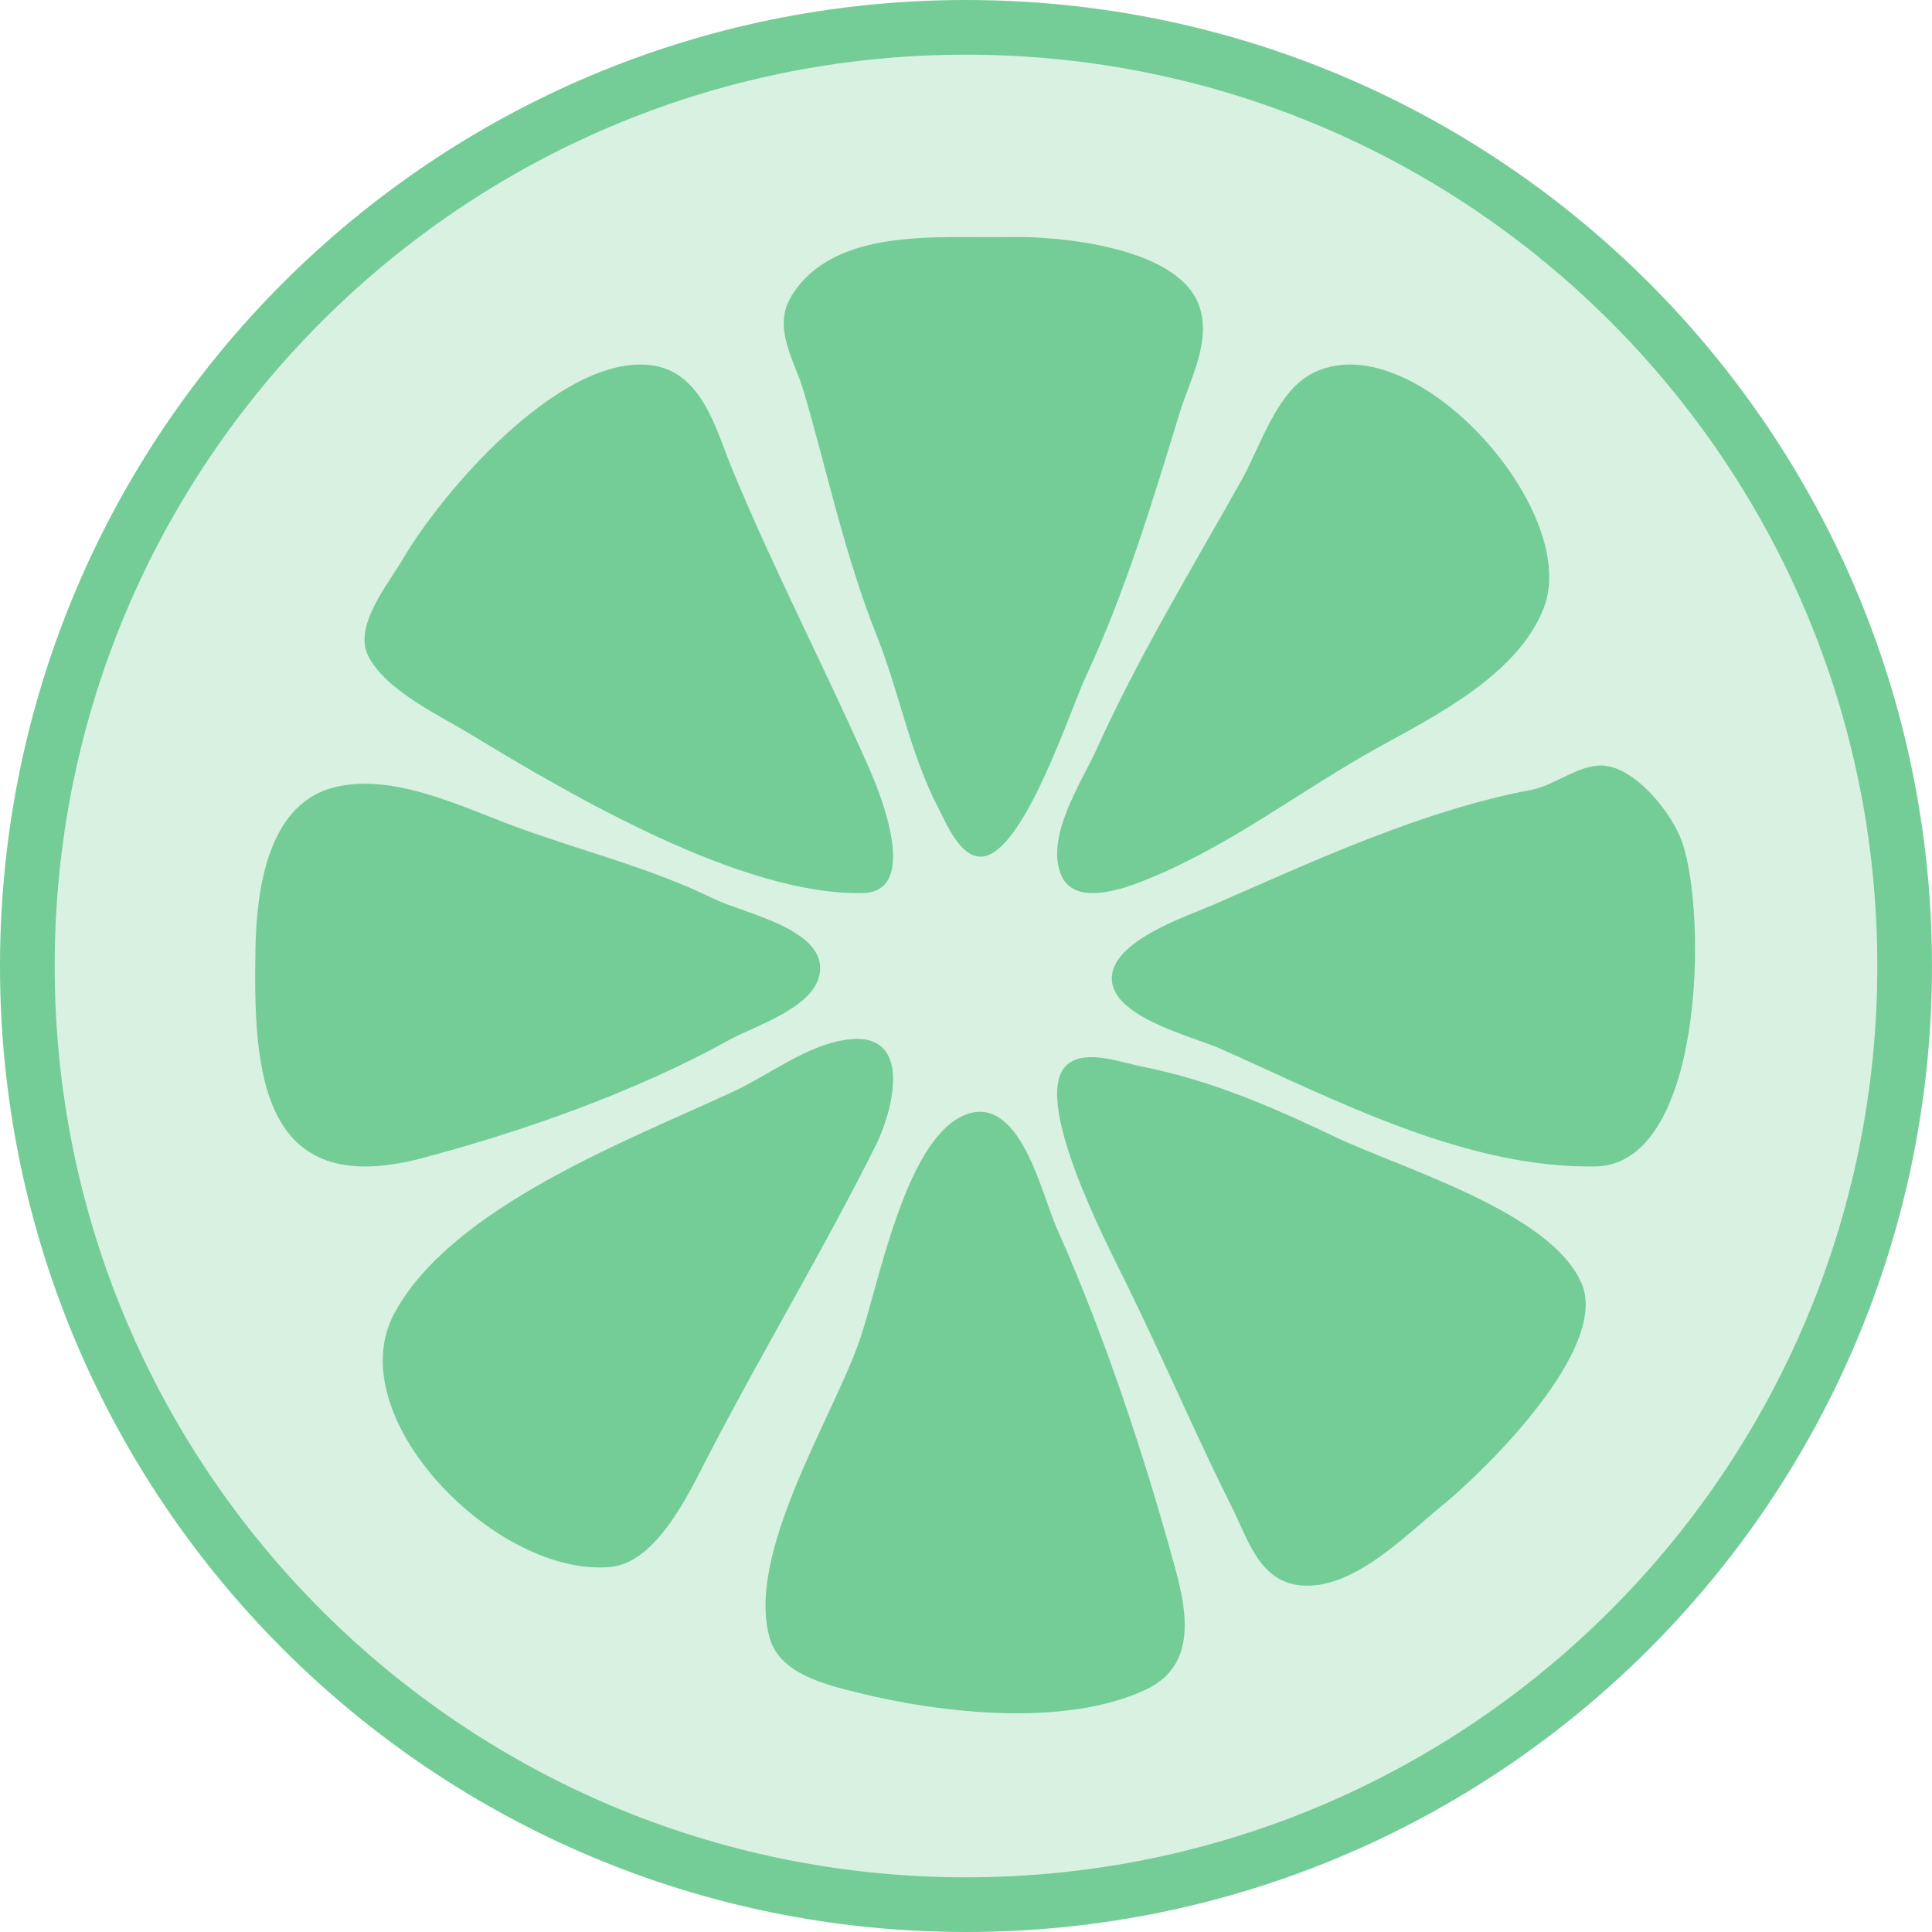
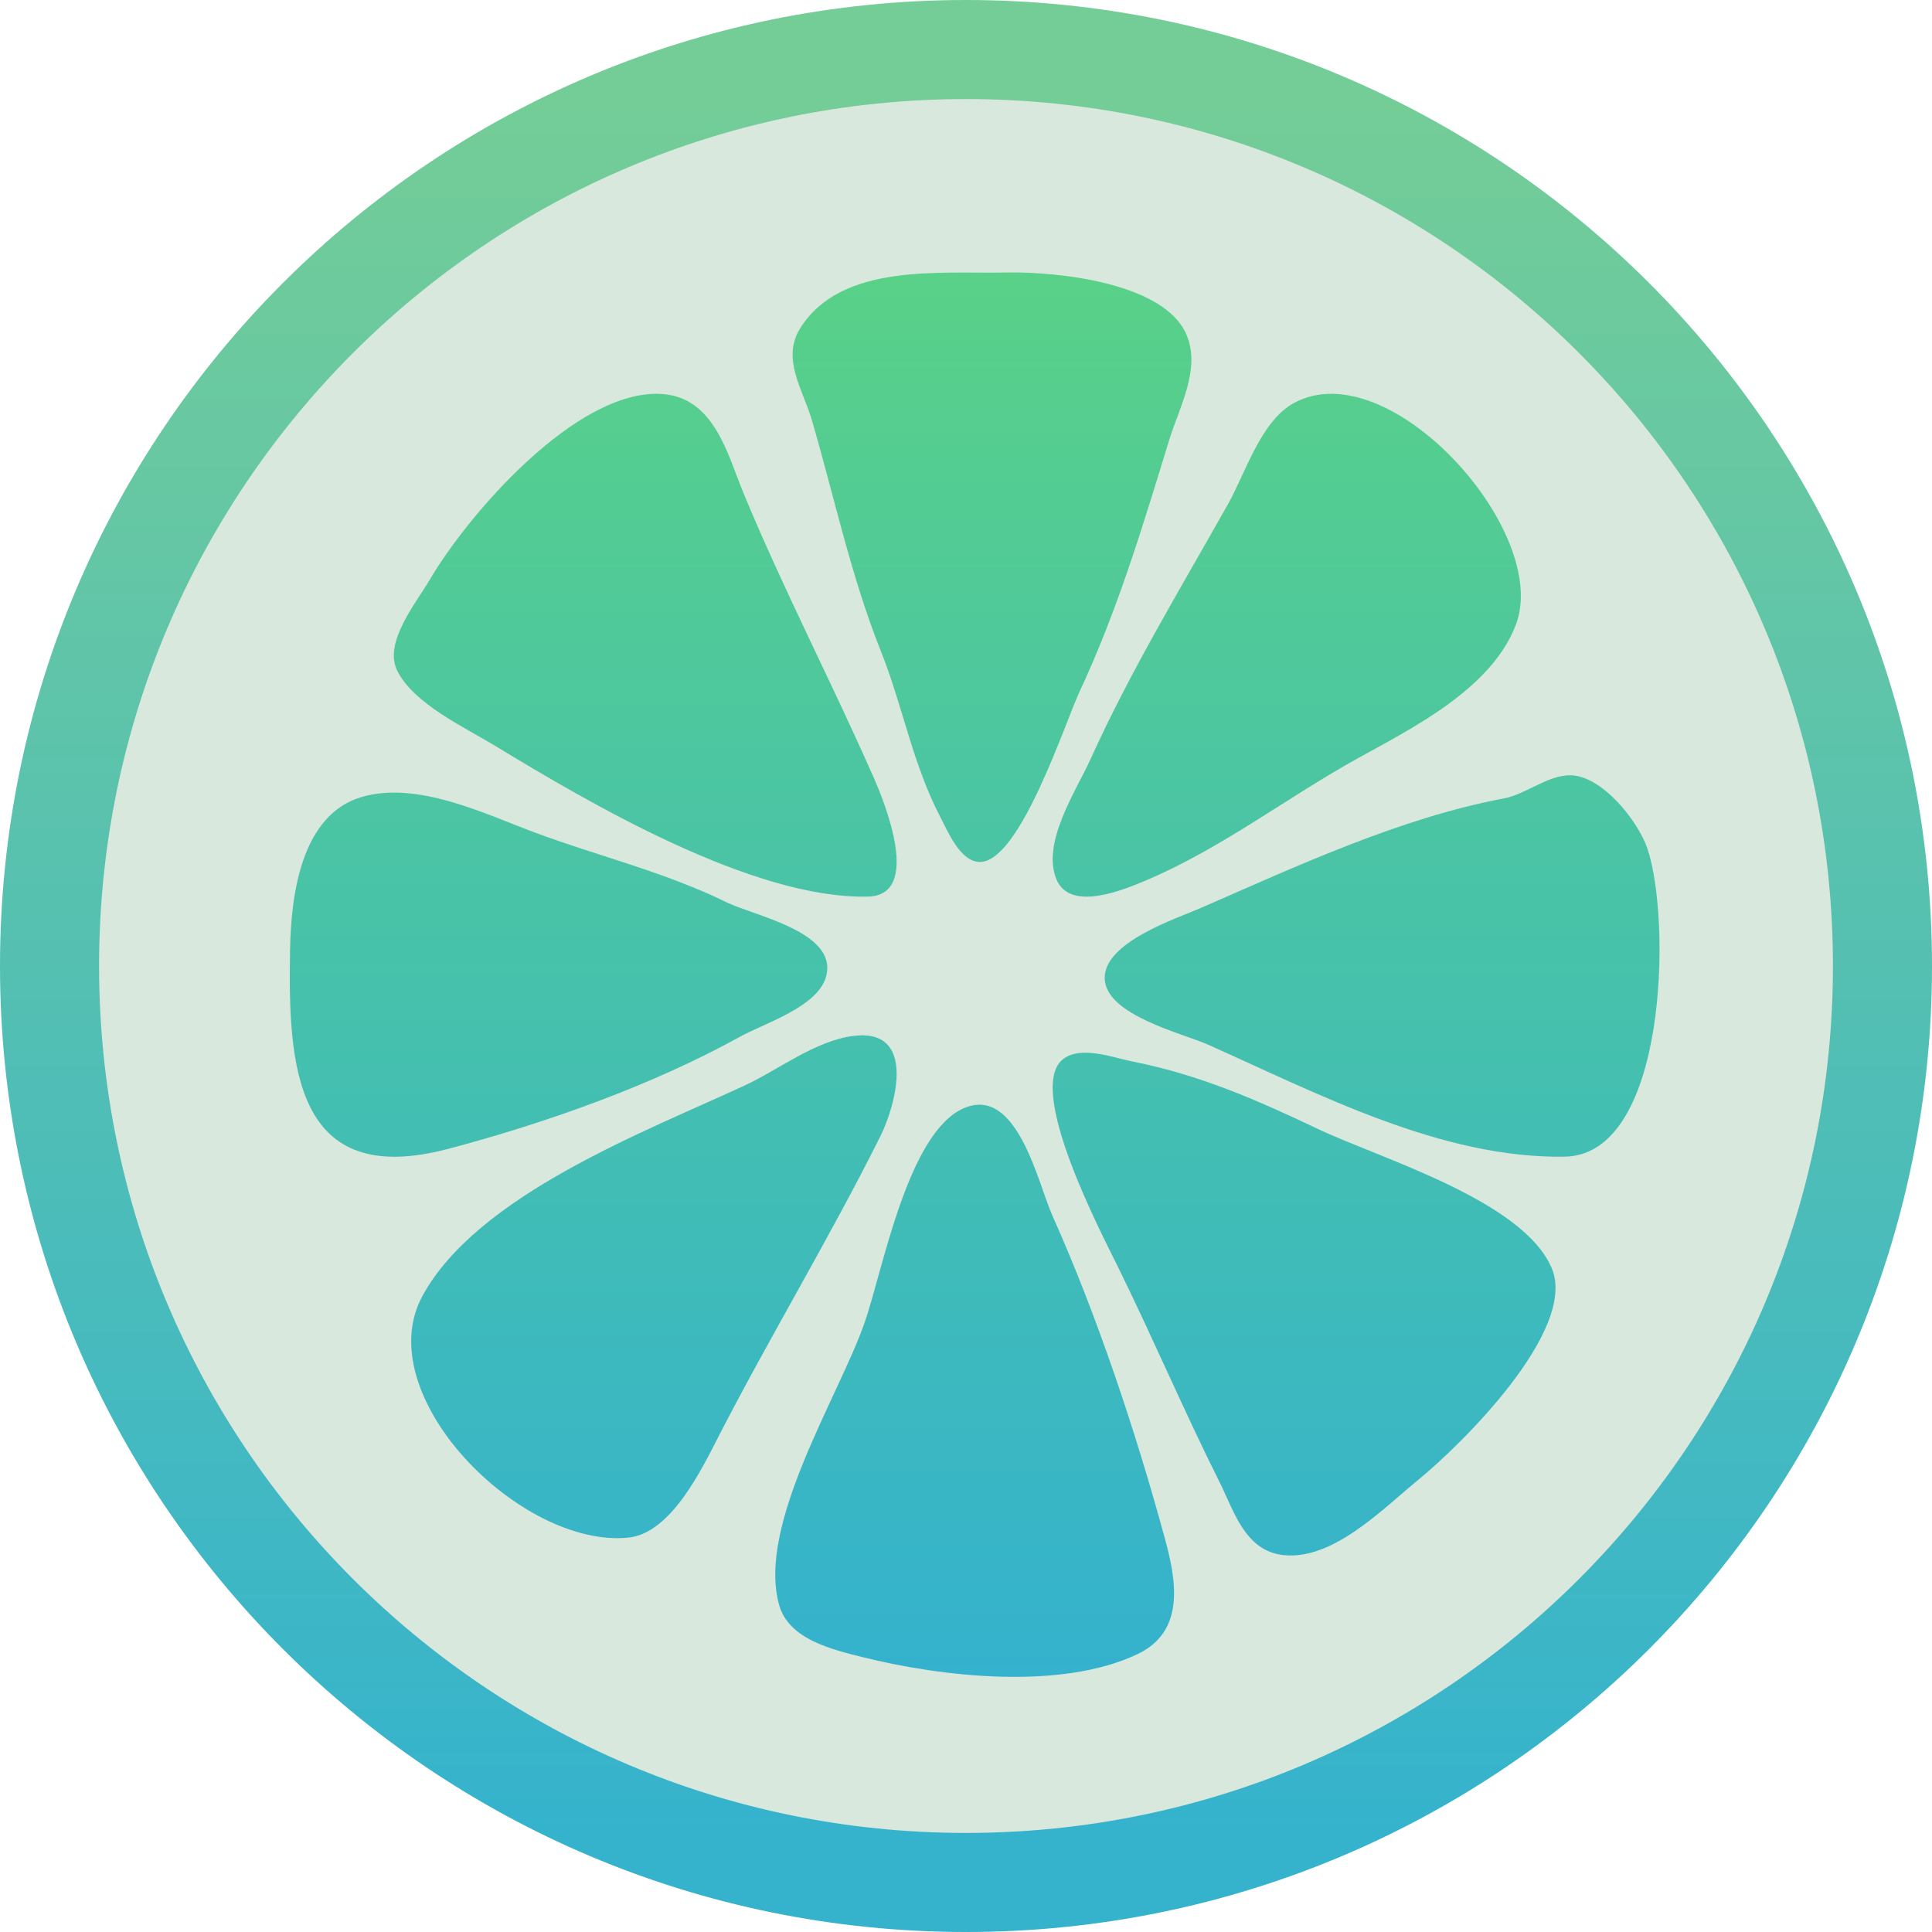
- <svg xmlns="http://www.w3.org/2000/svg" width="106" height="106" viewBox="0 0 106 106" fill="none">
-   <circle cx="53" cy="53" r="51.5" fill="#D9F1E1" stroke="#74CD97" stroke-width="3" />
-   <path d="M55.345 13.004C51.485 13.082 45.827 12.442 43.45 16.195C42.327 17.969 43.599 19.76 44.106 21.5C45.413 25.984 46.351 30.476 48.098 34.862C49.363 38.039 49.908 41.31 51.518 44.407C51.934 45.206 52.668 47 53.801 47C56.116 47 58.707 38.976 59.56 37.153C61.743 32.487 63.231 27.513 64.725 22.645C65.301 20.773 66.567 18.562 65.712 16.578C64.419 13.578 58.24 12.945 55.345 13.004V13.004Z" fill="#74CD97" />
-   <path d="M35.442 20.009C30.516 19.704 24.239 27.022 22.09 30.694C21.29 32.061 19.387 34.333 20.196 35.97C21.135 37.871 24.08 39.23 25.826 40.292C31.304 43.621 40.727 49.156 47.349 48.997C50.461 48.921 48.34 43.636 47.684 42.148C45.27 36.67 42.436 31.217 40.168 25.73C39.252 23.513 38.493 20.198 35.442 20.009V20.009Z" fill="#74CD97" />
-   <path d="M71.916 20.53C70.004 21.573 69.134 24.535 68.114 26.353C65.369 31.24 62.479 35.989 60.171 41.092C59.356 42.894 57.329 45.903 58.224 48.016C59.019 49.894 62.096 48.608 63.413 48.047C67.787 46.185 71.481 43.299 75.614 41.011C78.809 39.242 83.296 37.005 84.707 33.334C86.774 27.961 77.404 17.537 71.916 20.53V20.53Z" fill="#74CD97" />
-   <path d="M87.883 42.001C86.583 41.97 85.3 43.096 84.008 43.338C78.078 44.453 72.147 47.205 66.572 49.64C65.116 50.276 60.934 51.629 61.001 53.732C61.068 55.841 65.484 56.88 66.96 57.538C73.359 60.392 80.415 64.108 87.524 63.998C93.462 63.906 93.677 50.299 92.304 46.236C91.762 44.632 89.699 42.044 87.883 42.001V42.001Z" fill="#74CD97" />
-   <path d="M18.175 43.244C14.597 44.268 14.07 49.048 14.016 52.069C13.895 58.736 14.26 65.89 23.141 63.545C28.752 62.063 34.915 59.877 39.968 57.078C41.408 56.281 44.533 55.344 44.951 53.528C45.53 51.015 40.802 50.112 39.203 49.331C35.574 47.556 31.856 46.69 28.113 45.293C25.227 44.217 21.381 42.326 18.175 43.244V43.244Z" fill="#74CD97" />
-   <path d="M46.52 57.032C44.303 57.305 42.205 58.976 40.235 59.89C34.461 62.569 24.822 66.209 21.65 72.027C18.535 77.742 27.293 86.588 33.523 85.969C36.021 85.721 37.8 81.928 38.771 80.047C41.76 74.253 45.141 68.669 48.056 62.828C48.961 61.016 50.175 56.583 46.52 57.032V57.032Z" fill="#74CD97" />
-   <path d="M58.575 58.392C56.448 60.135 60.837 68.46 61.784 70.391C63.806 74.512 65.582 78.689 67.634 82.789C68.463 84.445 69.091 86.738 71.311 86.978C74.174 87.286 77.053 84.296 79.073 82.647C81.558 80.619 88.29 73.999 86.782 70.431C85.122 66.502 76.885 64.108 73.268 62.385C69.749 60.709 66.439 59.268 62.616 58.51C61.494 58.288 59.599 57.553 58.575 58.392V58.392Z" fill="#74CD97" />
-   <path d="M52.881 61.197C49.631 62.594 48.194 70.579 47.148 73.58C45.679 77.798 40.912 85.239 42.227 89.866C42.789 91.844 45.298 92.427 47.041 92.863C51.596 94 58.486 94.79 62.902 92.683C65.686 91.355 65.114 88.381 64.469 86.014C62.799 79.886 60.566 73.164 57.969 67.362C57.157 65.549 55.953 59.877 52.881 61.197V61.197Z" fill="#74CD97" />
+ <svg xmlns="http://www.w3.org/2000/svg" width="39" height="39" viewBox="0 0 39 39" fill="none">
+   <circle cx="19.5" cy="19.5" r="18.5" fill="#D8E8DD" stroke="url(#paint0_linear_35_1225)" stroke-width="2" />
+   <path d="M20.321 5.501C18.97 5.529 16.989 5.305 16.158 6.618C15.764 7.239 16.209 7.866 16.387 8.475C16.845 10.044 17.173 11.617 17.784 13.152C18.227 14.264 18.418 15.409 18.981 16.492C19.127 16.772 19.384 17.4 19.78 17.4C20.591 17.4 21.497 14.592 21.796 13.954C22.56 12.321 23.081 10.579 23.604 8.876C23.805 8.221 24.248 7.447 23.949 6.752C23.497 5.702 21.334 5.481 20.321 5.501Z" fill="url(#paint1_linear_35_1225)" />
+   <path d="M13.355 7.953C11.631 7.847 9.434 10.408 8.681 11.693C8.401 12.171 7.736 12.967 8.019 13.539C8.347 14.205 9.378 14.681 9.989 15.052C11.906 16.218 15.204 18.155 17.522 18.099C18.611 18.073 17.869 16.223 17.639 15.702C16.795 13.784 15.803 11.876 15.009 9.955C14.688 9.18 14.423 8.019 13.355 7.953Z" fill="url(#paint2_linear_35_1225)" />
+   <path d="M26.12 8.135C25.451 8.5 25.147 9.537 24.79 10.174C23.829 11.884 22.818 13.546 22.01 15.332C21.725 15.963 21.015 17.016 21.328 17.756C21.607 18.413 22.684 17.963 23.145 17.767C24.675 17.115 25.968 16.105 27.415 15.304C28.533 14.685 30.104 13.902 30.598 12.617C31.321 10.736 28.041 7.088 26.12 8.135Z" fill="url(#paint3_linear_35_1225)" />
+   <path d="M31.709 15.65C31.254 15.639 30.805 16.034 30.353 16.118C28.277 16.509 26.202 17.472 24.25 18.324C23.741 18.547 22.277 19.02 22.3 19.756C22.324 20.494 23.869 20.858 24.386 21.088C26.626 22.087 29.095 23.388 31.584 23.349C33.662 23.317 33.737 18.555 33.256 17.133C33.067 16.571 32.344 15.665 31.709 15.65Z" fill="url(#paint4_linear_35_1225)" />
+   <path d="M7.311 16.085C6.059 16.444 5.875 18.117 5.855 19.174C5.813 21.508 5.941 24.012 9.049 23.191C11.013 22.672 13.17 21.907 14.939 20.927C15.443 20.648 16.537 20.32 16.683 19.685C16.886 18.805 15.231 18.489 14.671 18.216C13.401 17.595 12.1 17.291 10.789 16.803C9.779 16.426 8.433 15.764 7.311 16.085Z" fill="url(#paint5_linear_35_1225)" />
+   <path d="M17.232 20.911C16.456 21.007 15.722 21.592 15.032 21.912C13.011 22.849 9.638 24.123 8.528 26.16C7.437 28.16 10.503 31.256 12.683 31.039C13.557 30.952 14.18 29.625 14.52 28.967C15.566 26.939 16.749 24.984 17.77 22.94C18.086 22.305 18.511 20.754 17.232 20.911Z" fill="url(#paint6_linear_35_1225)" />
+   <path d="M21.451 21.387C20.707 21.997 22.243 24.911 22.574 25.587C23.282 27.029 23.904 28.491 24.622 29.926C24.912 30.506 25.132 31.308 25.909 31.392C26.911 31.5 27.918 30.453 28.625 29.876C29.495 29.167 31.852 26.849 31.324 25.601C30.743 24.226 27.86 23.388 26.594 22.785C25.362 22.198 24.204 21.694 22.866 21.429C22.473 21.351 21.809 21.094 21.451 21.387Z" fill="url(#paint7_linear_35_1225)" />
+   <path d="M19.459 22.369C18.321 22.858 17.818 25.653 17.452 26.703C16.938 28.179 15.269 30.784 15.729 32.403C15.926 33.095 16.804 33.3 17.414 33.452C19.009 33.85 21.42 34.126 22.966 33.389C23.94 32.924 23.74 31.883 23.514 31.055C22.93 28.91 22.148 26.558 21.239 24.527C20.955 23.892 20.534 21.907 19.459 22.369Z" fill="url(#paint8_linear_35_1225)" />
+   <defs>
+     <linearGradient id="paint0_linear_35_1225" x1="19.5" y1="2" x2="19.5" y2="37" gradientUnits="userSpaceOnUse">
+       <stop stop-color="#74CD97" />
+       <stop offset="1" stop-color="#35B3CD" />
+     </linearGradient>
+     <linearGradient id="paint1_linear_35_1225" x1="19.675" y1="5.5" x2="19.675" y2="33.85" gradientUnits="userSpaceOnUse">
+       <stop stop-color="#59D188" />
+       <stop offset="1" stop-color="#34B2CE" />
+     </linearGradient>
+     <linearGradient id="paint2_linear_35_1225" x1="19.675" y1="5.5" x2="19.675" y2="33.85" gradientUnits="userSpaceOnUse">
+       <stop stop-color="#59D188" />
+       <stop offset="1" stop-color="#34B2CE" />
+     </linearGradient>
+     <linearGradient id="paint3_linear_35_1225" x1="19.675" y1="5.5" x2="19.675" y2="33.85" gradientUnits="userSpaceOnUse">
+       <stop stop-color="#59D188" />
+       <stop offset="1" stop-color="#34B2CE" />
+     </linearGradient>
+     <linearGradient id="paint4_linear_35_1225" x1="19.675" y1="5.5" x2="19.675" y2="33.85" gradientUnits="userSpaceOnUse">
+       <stop stop-color="#59D188" />
+       <stop offset="1" stop-color="#34B2CE" />
+     </linearGradient>
+     <linearGradient id="paint5_linear_35_1225" x1="19.675" y1="5.5" x2="19.675" y2="33.85" gradientUnits="userSpaceOnUse">
+       <stop stop-color="#59D188" />
+       <stop offset="1" stop-color="#34B2CE" />
+     </linearGradient>
+     <linearGradient id="paint6_linear_35_1225" x1="19.675" y1="5.5" x2="19.675" y2="33.85" gradientUnits="userSpaceOnUse">
+       <stop stop-color="#59D188" />
+       <stop offset="1" stop-color="#34B2CE" />
+     </linearGradient>
+     <linearGradient id="paint7_linear_35_1225" x1="19.675" y1="5.5" x2="19.675" y2="33.85" gradientUnits="userSpaceOnUse">
+       <stop stop-color="#59D188" />
+       <stop offset="1" stop-color="#34B2CE" />
+     </linearGradient>
+     <linearGradient id="paint8_linear_35_1225" x1="19.675" y1="5.5" x2="19.675" y2="33.85" gradientUnits="userSpaceOnUse">
+       <stop stop-color="#59D188" />
+       <stop offset="1" stop-color="#34B2CE" />
+     </linearGradient>
+   </defs>
</svg>
